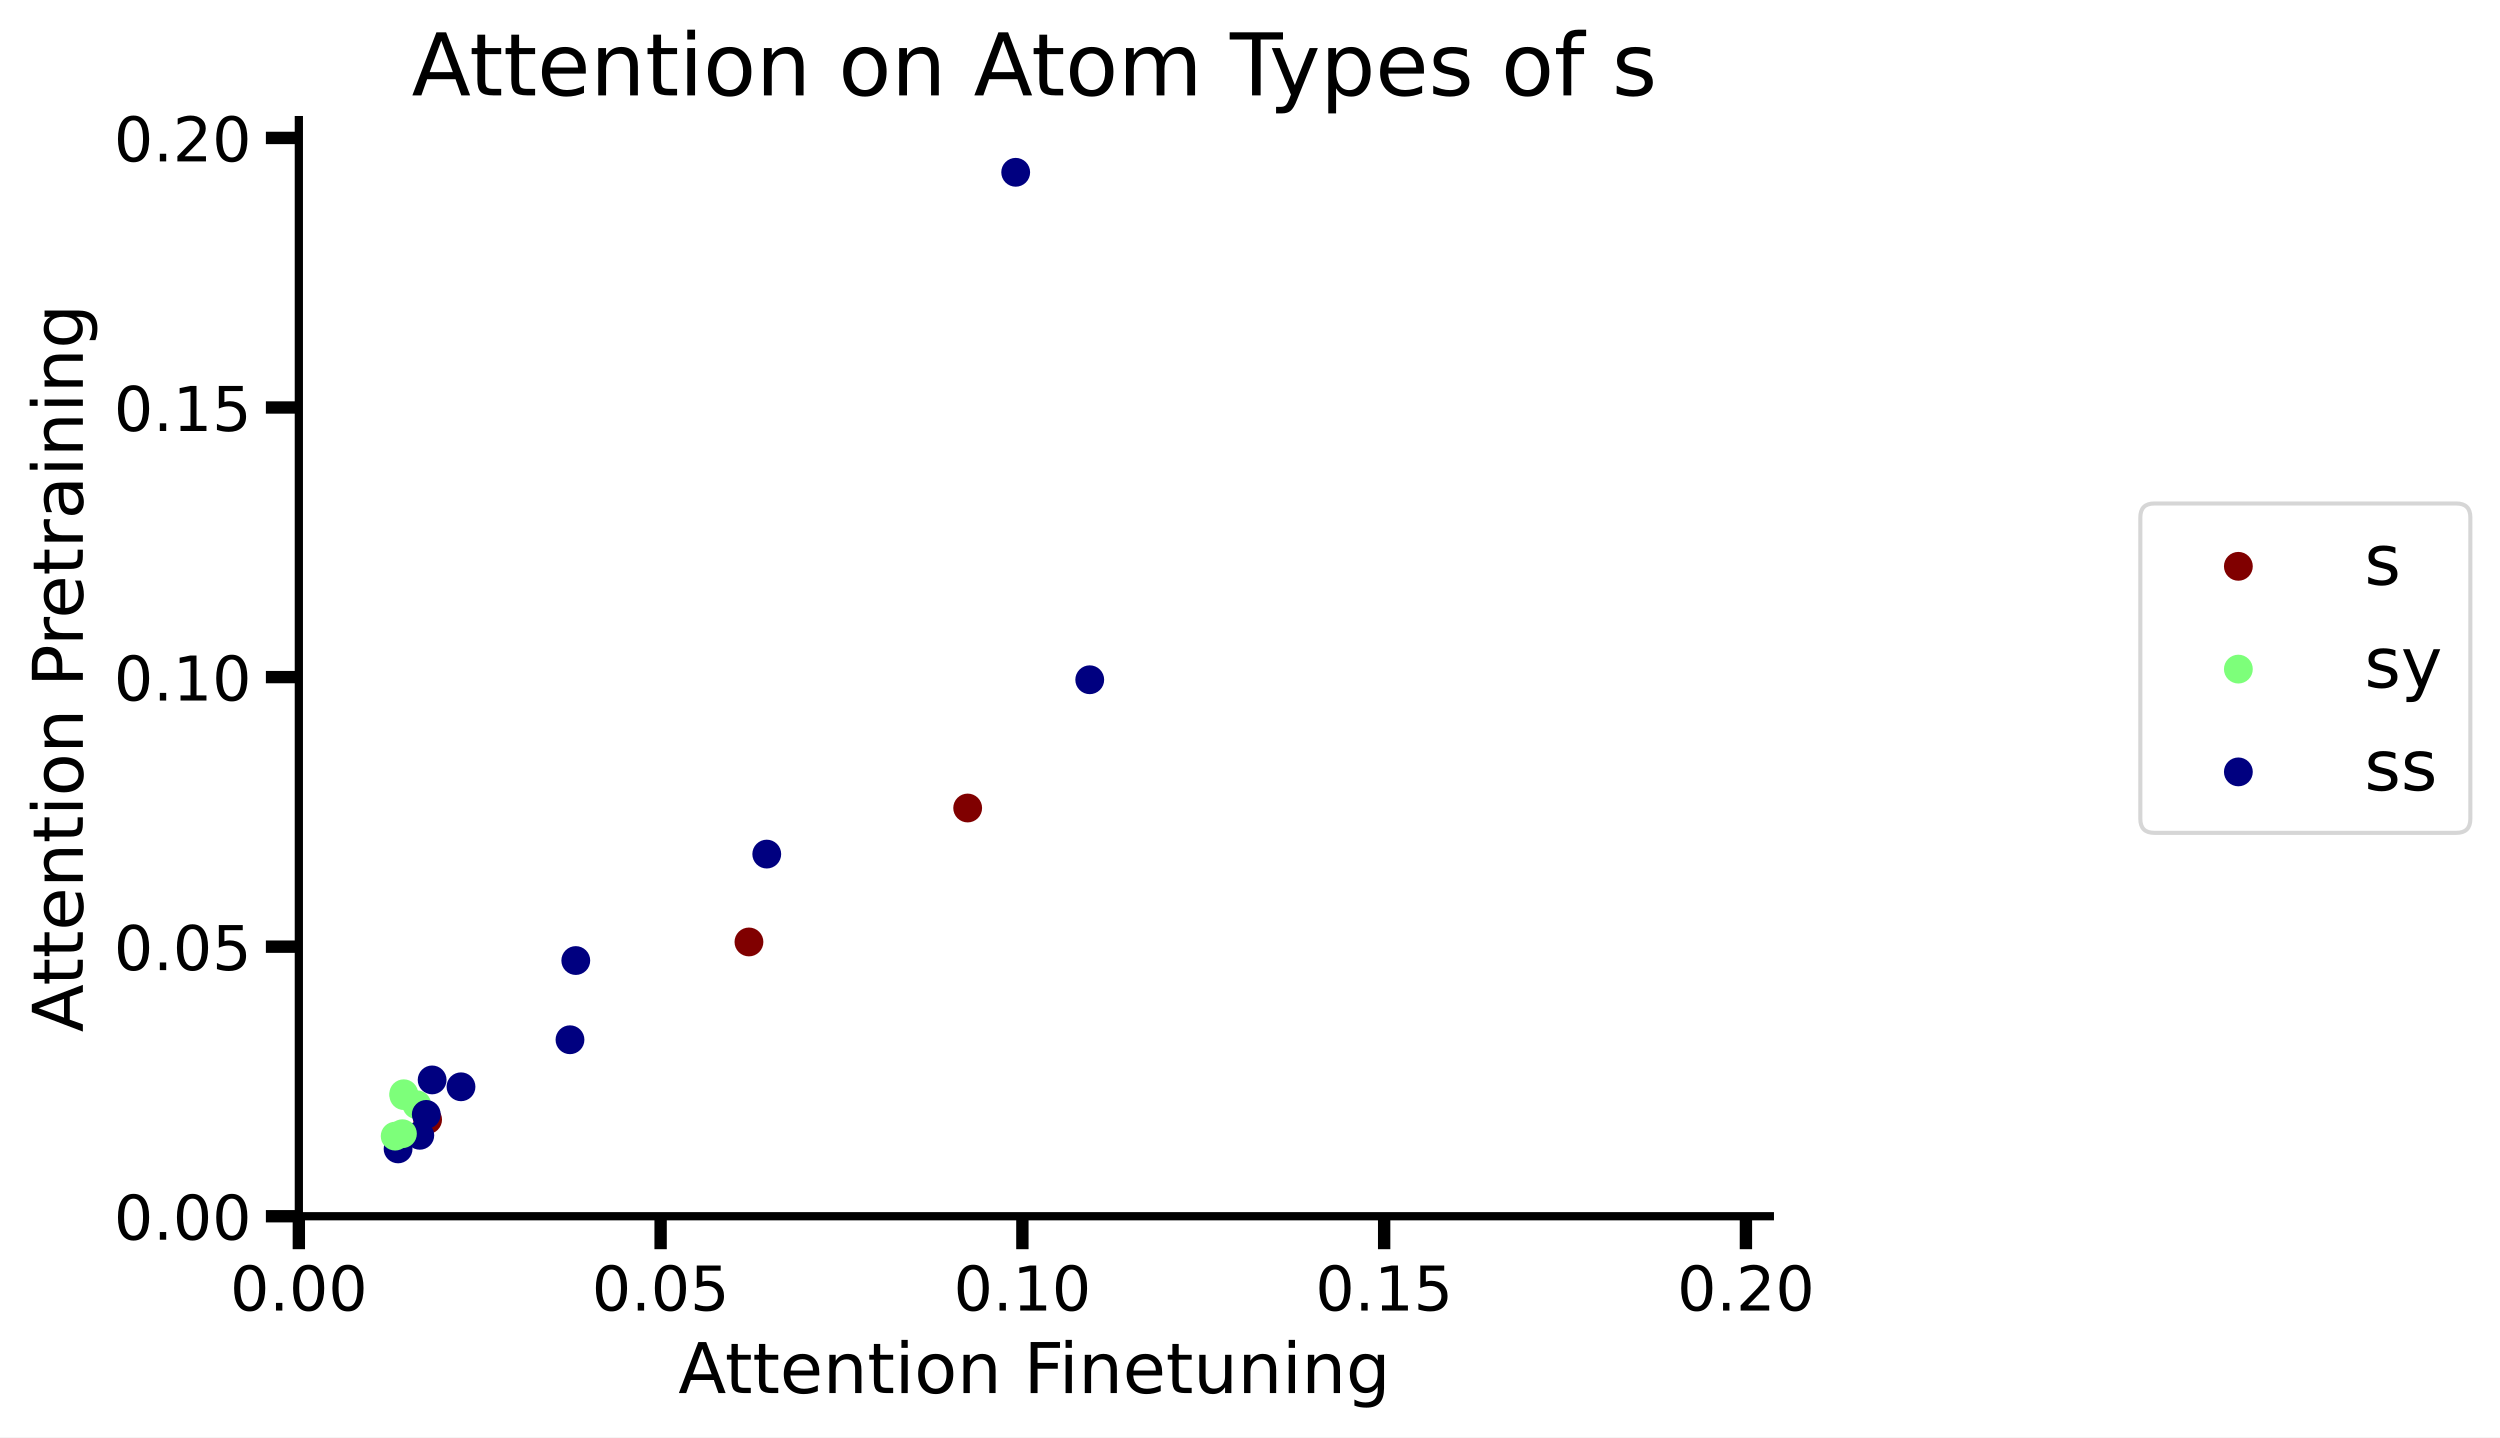
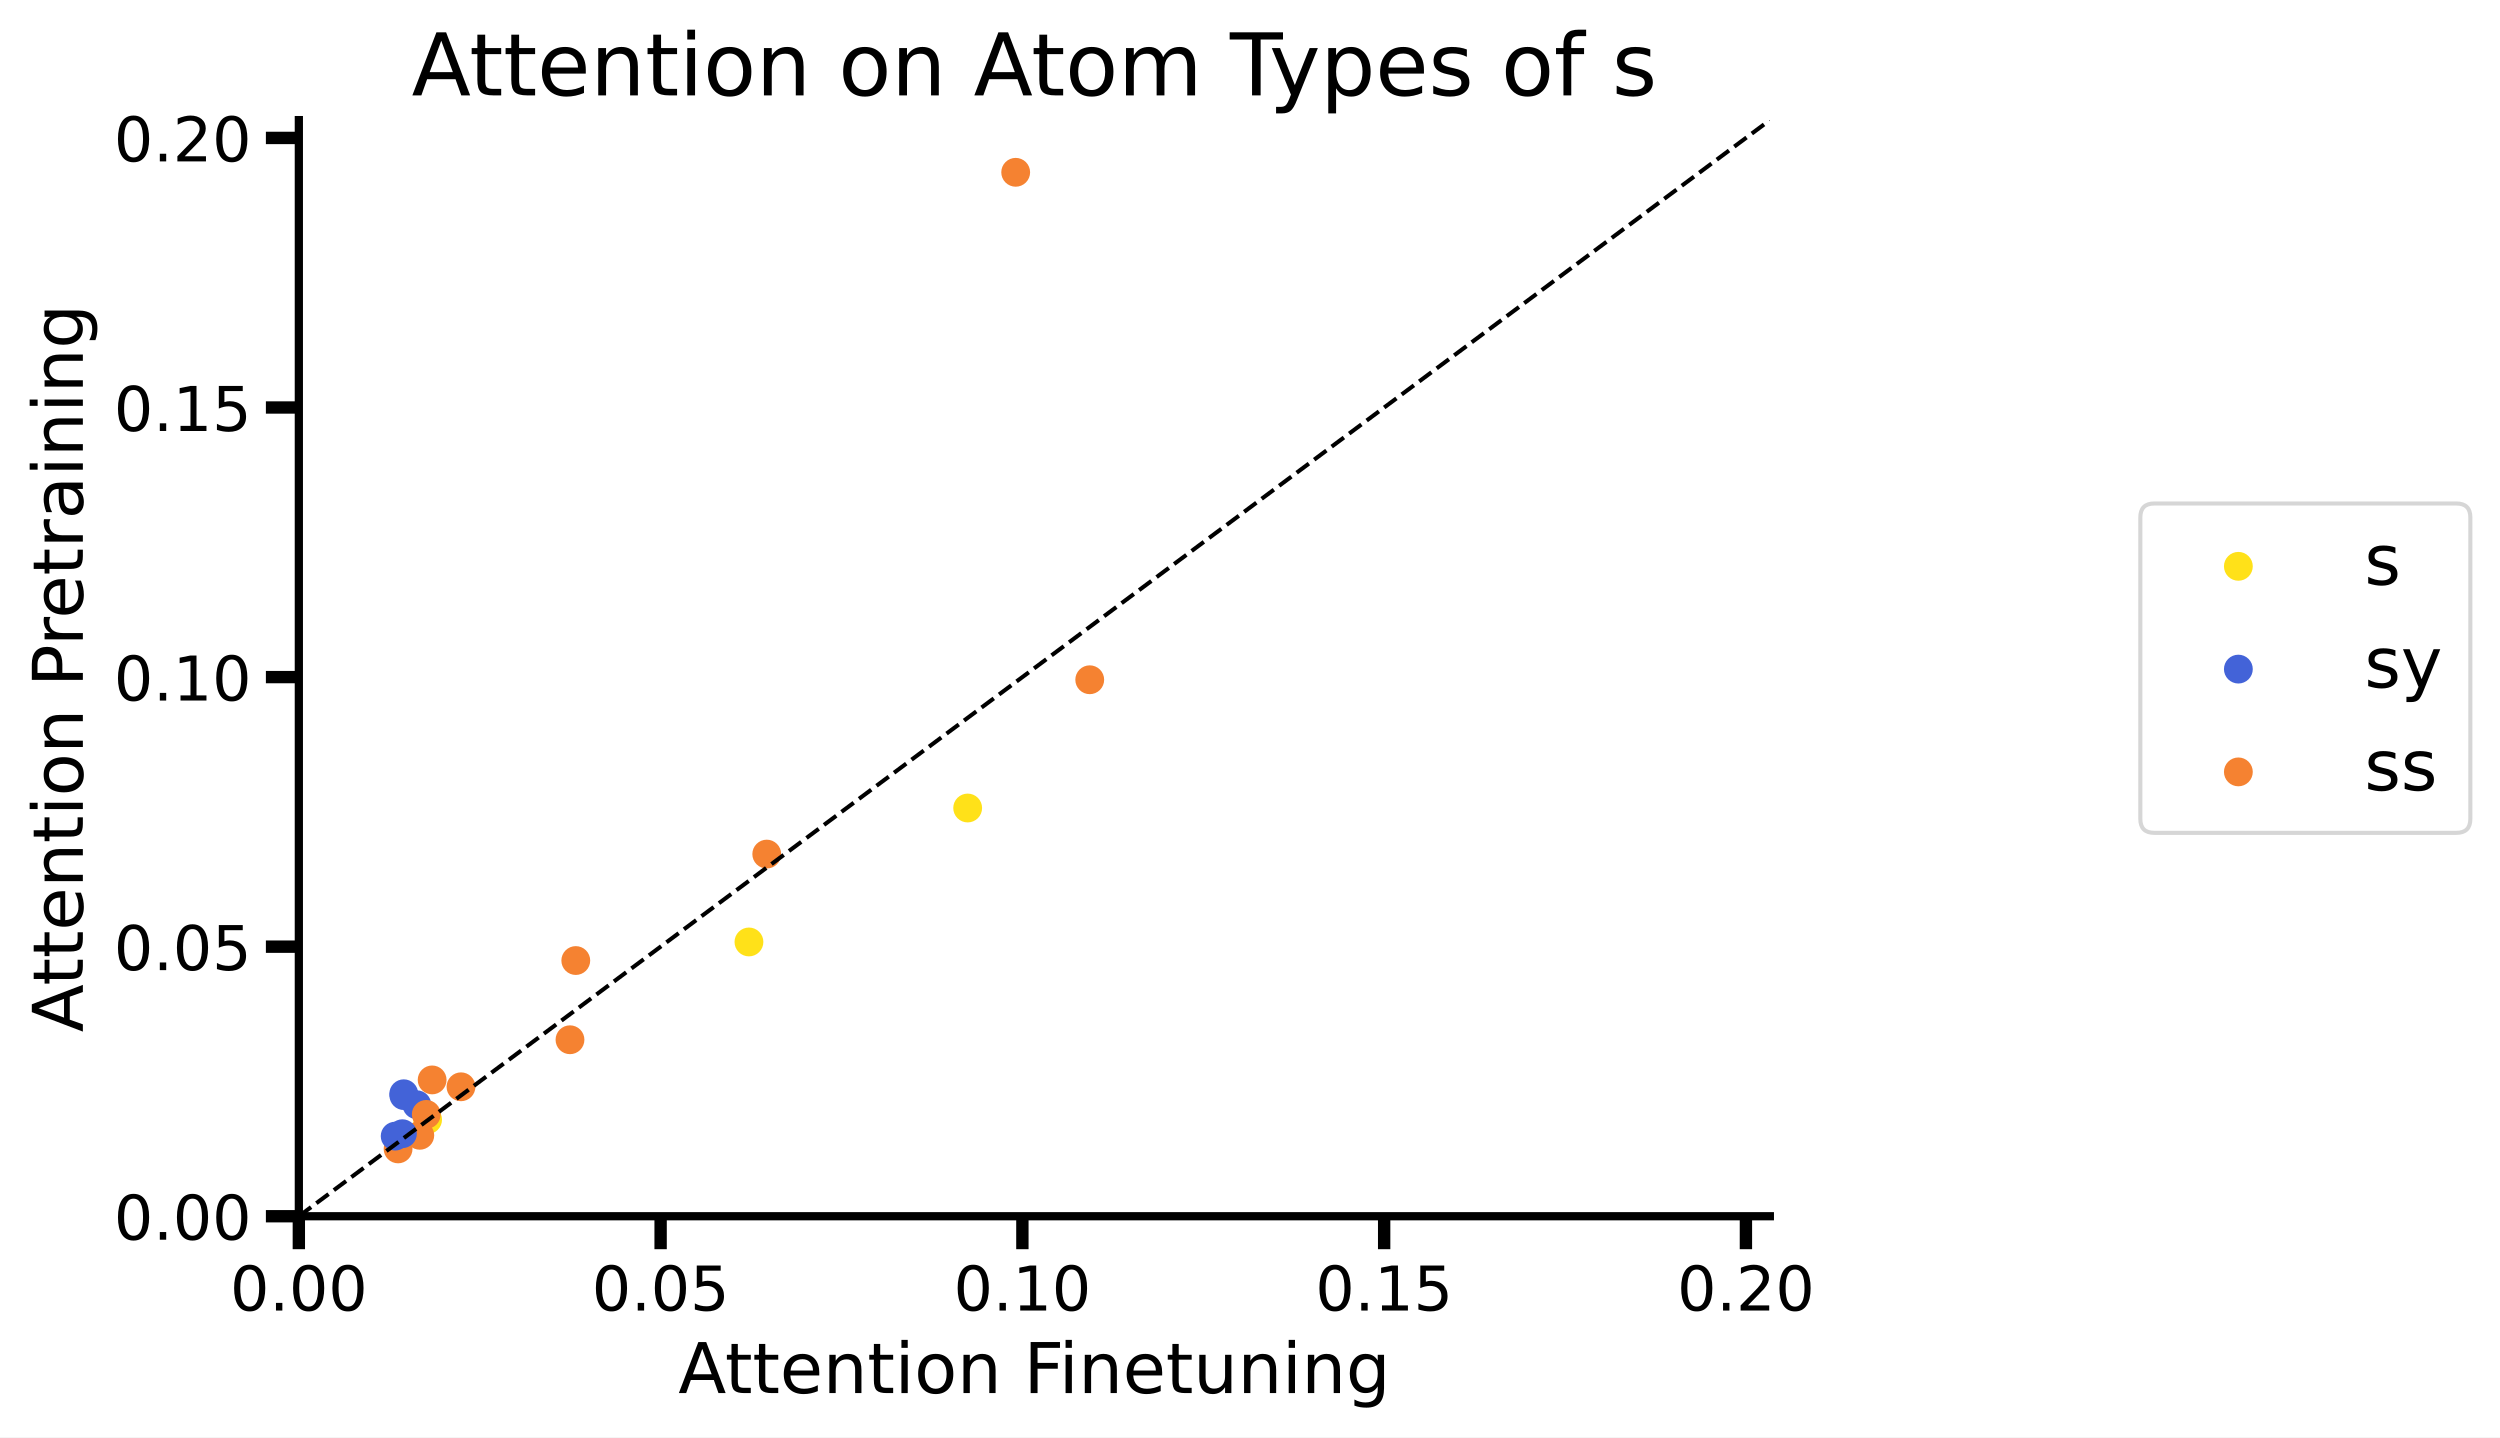
<svg xmlns="http://www.w3.org/2000/svg" xmlns:xlink="http://www.w3.org/1999/xlink" width="606.931pt" height="348.939pt" viewBox="0 0 606.931 348.939" version="1.1">
  <defs>
    <style type="text/css">*{stroke-linejoin: round; stroke-linecap: butt}</style>
  </defs>
  <g id="figure_1">
    <g id="patch_1">
      <path d="M 0 348.939  L 606.931 348.939  L 606.931 -0  L 0 -0  z " style="fill: #ffffff" />
    </g>
    <g id="axes_1">
      <g id="patch_2">
        <path d="M 72.551 295.269  L 429.671 295.269  L 429.671 29.157  L 72.551 29.157  z " style="fill: #ffffff" />
      </g>
      <g id="PathCollection_1">
        <defs>
-           <path id="m68e3859744" d="M 0 3  C 0.796 3 1.559 2.684 2.121 2.121  C 2.684 1.559 3 0.796 3 0  C 3 -0.796 2.684 -1.559 2.121 -2.121  C 1.559 -2.684 0.796 -3 0 -3  C -0.796 -3 -1.559 -2.684 -2.121 -2.121  C -2.684 -1.559 -3 -0.796 -3 0  C -3 0.796 -2.684 1.559 -2.121 2.121  C -1.559 2.684 -0.796 3 0 3  z " style="stroke: #800000" />
+           <path id="m0a7eda6010" d="M 0 3  C 0.796 3 1.559 2.684 2.121 2.121  C 2.684 1.559 3 0.796 3 0  C 3 -0.796 2.684 -1.559 2.121 -2.121  C 1.559 -2.684 0.796 -3 0 -3  C -0.796 -3 -1.559 -2.684 -2.121 -2.121  C -2.684 -1.559 -3 -0.796 -3 0  C -3 0.796 -2.684 1.559 -2.121 2.121  C -1.559 2.684 -0.796 3 0 3  z " style="stroke: #ffe119" />
        </defs>
-         <g clip-path="url(#p942db94fb7)">
-           <use xlink:href="#m68e3859744" x="103.81" y="271.818" style="fill: #800000; stroke: #800000" />
+         <g clip-path="url(#pd5f92fe85e)">
+           <use xlink:href="#m0a7eda6010" x="103.81" y="271.818" style="fill: #ffe119; stroke: #ffe119" />
        </g>
      </g>
      <g id="PathCollection_2">
        <defs>
-           <path id="m616404c758" d="M 0 3  C 0.796 3 1.559 2.684 2.121 2.121  C 2.684 1.559 3 0.796 3 0  C 3 -0.796 2.684 -1.559 2.121 -2.121  C 1.559 -2.684 0.796 -3 0 -3  C -0.796 -3 -1.559 -2.684 -2.121 -2.121  C -2.684 -1.559 -3 -0.796 -3 0  C -3 0.796 -2.684 1.559 -2.121 2.121  C -1.559 2.684 -0.796 3 0 3  z " style="stroke: #7dff7a" />
+           <path id="m424207d9e5" d="M 0 3  C 0.796 3 1.559 2.684 2.121 2.121  C 2.684 1.559 3 0.796 3 0  C 3 -0.796 2.684 -1.559 2.121 -2.121  C 1.559 -2.684 0.796 -3 0 -3  C -0.796 -3 -1.559 -2.684 -2.121 -2.121  C -2.684 -1.559 -3 -0.796 -3 0  C -3 0.796 -2.684 1.559 -2.121 2.121  C -1.559 2.684 -0.796 3 0 3  z " style="stroke: #4363d8" />
        </defs>
-         <g clip-path="url(#p942db94fb7)">
-           <use xlink:href="#m616404c758" x="101.195" y="268.203" style="fill: #7dff7a; stroke: #7dff7a" />
+         <g clip-path="url(#pd5f92fe85e)">
+           <use xlink:href="#m424207d9e5" x="101.195" y="268.203" style="fill: #4363d8; stroke: #4363d8" />
        </g>
      </g>
      <g id="PathCollection_3">
        <defs>
-           <path id="m46679a06f5" d="M 0 3  C 0.796 3 1.559 2.684 2.121 2.121  C 2.684 1.559 3 0.796 3 0  C 3 -0.796 2.684 -1.559 2.121 -2.121  C 1.559 -2.684 0.796 -3 0 -3  C -0.796 -3 -1.559 -2.684 -2.121 -2.121  C -2.684 -1.559 -3 -0.796 -3 0  C -3 0.796 -2.684 1.559 -2.121 2.121  C -1.559 2.684 -0.796 3 0 3  z " style="stroke: #000080" />
+           <path id="mbc89fcfba8" d="M 0 3  C 0.796 3 1.559 2.684 2.121 2.121  C 2.684 1.559 3 0.796 3 0  C 3 -0.796 2.684 -1.559 2.121 -2.121  C 1.559 -2.684 0.796 -3 0 -3  C -0.796 -3 -1.559 -2.684 -2.121 -2.121  C -2.684 -1.559 -3 -0.796 -3 0  C -3 0.796 -2.684 1.559 -2.121 2.121  C -1.559 2.684 -0.796 3 0 3  z " style="stroke: #f58231" />
        </defs>
-         <g clip-path="url(#p942db94fb7)">
-           <use xlink:href="#m46679a06f5" x="139.785" y="233.193" style="fill: #000080; stroke: #000080" />
+         <g clip-path="url(#pd5f92fe85e)">
+           <use xlink:href="#mbc89fcfba8" x="139.785" y="233.193" style="fill: #f58231; stroke: #f58231" />
        </g>
      </g>
      <g id="PathCollection_4">
-         <g clip-path="url(#p942db94fb7)">
-           <use xlink:href="#m46679a06f5" x="186.148" y="207.35" style="fill: #000080; stroke: #000080" />
+         <g clip-path="url(#pd5f92fe85e)">
+           <use xlink:href="#mbc89fcfba8" x="186.148" y="207.35" style="fill: #f58231; stroke: #f58231" />
        </g>
      </g>
      <g id="PathCollection_5">
-         <g clip-path="url(#p942db94fb7)">
-           <use xlink:href="#m68e3859744" x="181.824" y="228.682" style="fill: #800000; stroke: #800000" />
+         <g clip-path="url(#pd5f92fe85e)">
+           <use xlink:href="#m0a7eda6010" x="181.824" y="228.682" style="fill: #ffe119; stroke: #ffe119" />
        </g>
      </g>
      <g id="PathCollection_6">
-         <g clip-path="url(#p942db94fb7)">
-           <use xlink:href="#m46679a06f5" x="138.377" y="252.424" style="fill: #000080; stroke: #000080" />
+         <g clip-path="url(#pd5f92fe85e)">
+           <use xlink:href="#mbc89fcfba8" x="138.377" y="252.424" style="fill: #f58231; stroke: #f58231" />
        </g>
      </g>
      <g id="PathCollection_7">
-         <g clip-path="url(#p942db94fb7)">
-           <use xlink:href="#m616404c758" x="98.024" y="265.533" style="fill: #7dff7a; stroke: #7dff7a" />
+         <g clip-path="url(#pd5f92fe85e)">
+           <use xlink:href="#m424207d9e5" x="98.024" y="265.533" style="fill: #4363d8; stroke: #4363d8" />
        </g>
      </g>
      <g id="PathCollection_8">
-         <g clip-path="url(#p942db94fb7)">
-           <use xlink:href="#m46679a06f5" x="96.645" y="278.921" style="fill: #000080; stroke: #000080" />
+         <g clip-path="url(#pd5f92fe85e)">
+           <use xlink:href="#mbc89fcfba8" x="96.645" y="278.921" style="fill: #f58231; stroke: #f58231" />
        </g>
      </g>
      <g id="PathCollection_9">
-         <g clip-path="url(#p942db94fb7)">
-           <use xlink:href="#m46679a06f5" x="111.916" y="263.843" style="fill: #000080; stroke: #000080" />
+         <g clip-path="url(#pd5f92fe85e)">
+           <use xlink:href="#mbc89fcfba8" x="111.916" y="263.843" style="fill: #f58231; stroke: #f58231" />
        </g>
      </g>
      <g id="PathCollection_10">
-         <g clip-path="url(#p942db94fb7)">
-           <use xlink:href="#m46679a06f5" x="101.916" y="275.62" style="fill: #000080; stroke: #000080" />
+         <g clip-path="url(#pd5f92fe85e)">
+           <use xlink:href="#mbc89fcfba8" x="101.916" y="275.62" style="fill: #f58231; stroke: #f58231" />
        </g>
      </g>
      <g id="PathCollection_11">
-         <g clip-path="url(#p942db94fb7)">
-           <use xlink:href="#m46679a06f5" x="246.582" y="41.829" style="fill: #000080; stroke: #000080" />
+         <g clip-path="url(#pd5f92fe85e)">
+           <use xlink:href="#mbc89fcfba8" x="246.582" y="41.829" style="fill: #f58231; stroke: #f58231" />
        </g>
      </g>
      <g id="PathCollection_12">
-         <g clip-path="url(#p942db94fb7)">
-           <use xlink:href="#m616404c758" x="97.697" y="275.234" style="fill: #7dff7a; stroke: #7dff7a" />
+         <g clip-path="url(#pd5f92fe85e)">
+           <use xlink:href="#m424207d9e5" x="97.697" y="275.234" style="fill: #4363d8; stroke: #4363d8" />
        </g>
      </g>
      <g id="PathCollection_13">
-         <g clip-path="url(#p942db94fb7)">
-           <use xlink:href="#m46679a06f5" x="103.489" y="270.543" style="fill: #000080; stroke: #000080" />
+         <g clip-path="url(#pd5f92fe85e)">
+           <use xlink:href="#mbc89fcfba8" x="103.489" y="270.543" style="fill: #f58231; stroke: #f58231" />
        </g>
      </g>
      <g id="PathCollection_14">
-         <g clip-path="url(#p942db94fb7)">
-           <use xlink:href="#m616404c758" x="95.935" y="275.82" style="fill: #7dff7a; stroke: #7dff7a" />
+         <g clip-path="url(#pd5f92fe85e)">
+           <use xlink:href="#m424207d9e5" x="95.935" y="275.82" style="fill: #4363d8; stroke: #4363d8" />
        </g>
      </g>
      <g id="PathCollection_15">
-         <g clip-path="url(#p942db94fb7)">
-           <use xlink:href="#m616404c758" x="98.052" y="265.988" style="fill: #7dff7a; stroke: #7dff7a" />
+         <g clip-path="url(#pd5f92fe85e)">
+           <use xlink:href="#m424207d9e5" x="98.052" y="265.988" style="fill: #4363d8; stroke: #4363d8" />
        </g>
      </g>
      <g id="PathCollection_16">
-         <g clip-path="url(#p942db94fb7)">
-           <use xlink:href="#m68e3859744" x="234.925" y="196.163" style="fill: #800000; stroke: #800000" />
+         <g clip-path="url(#pd5f92fe85e)">
+           <use xlink:href="#m0a7eda6010" x="234.925" y="196.163" style="fill: #ffe119; stroke: #ffe119" />
        </g>
      </g>
      <g id="PathCollection_17">
-         <g clip-path="url(#p942db94fb7)">
-           <use xlink:href="#m46679a06f5" x="104.911" y="262.175" style="fill: #000080; stroke: #000080" />
+         <g clip-path="url(#pd5f92fe85e)">
+           <use xlink:href="#mbc89fcfba8" x="104.911" y="262.175" style="fill: #f58231; stroke: #f58231" />
        </g>
      </g>
      <g id="PathCollection_18">
-         <g clip-path="url(#p942db94fb7)">
-           <use xlink:href="#m46679a06f5" x="264.559" y="165.026" style="fill: #000080; stroke: #000080" />
+         <g clip-path="url(#pd5f92fe85e)">
+           <use xlink:href="#mbc89fcfba8" x="264.559" y="165.026" style="fill: #f58231; stroke: #f58231" />
        </g>
      </g>
      <g id="matplotlib.axis_1">
        <g id="xtick_1">
          <g id="line2d_1">
            <defs>
-               <path id="mbe66b7d05c" d="M 0 0  L 0 8  " style="stroke: #000000; stroke-width: 3" />
+               <path id="m8ef102ead2" d="M 0 0  L 0 8  " style="stroke: #000000; stroke-width: 3" />
            </defs>
            <g>
-               <use xlink:href="#mbe66b7d05c" x="72.551" y="295.269" style="stroke: #000000; stroke-width: 3" />
+               <use xlink:href="#m8ef102ead2" x="72.551" y="295.269" style="stroke: #000000; stroke-width: 3" />
            </g>
          </g>
          <g id="text_1">
            <g transform="translate(55.85203 318.1664) scale(0.15 -0.15)">
              <defs>
                <path id="DejaVuSans-30" d="M 2034 4250  Q 1547 4250 1301 3770  Q 1056 3291 1056 2328  Q 1056 1369 1301 889  Q 1547 409 2034 409  Q 2525 409 2770 889  Q 3016 1369 3016 2328  Q 3016 3291 2770 3770  Q 2525 4250 2034 4250  z M 2034 4750  Q 2819 4750 3233 4129  Q 3647 3509 3647 2328  Q 3647 1150 3233 529  Q 2819 -91 2034 -91  Q 1250 -91 836 529  Q 422 1150 422 2328  Q 422 3509 836 4129  Q 1250 4750 2034 4750  z " transform="scale(0.015625)" />
                <path id="DejaVuSans-2e" d="M 684 794  L 1344 794  L 1344 0  L 684 0  L 684 794  z " transform="scale(0.015625)" />
              </defs>
              <use xlink:href="#DejaVuSans-30" />
              <use xlink:href="#DejaVuSans-2e" x="63.623" />
              <use xlink:href="#DejaVuSans-30" x="95.41" />
              <use xlink:href="#DejaVuSans-30" x="159.033" />
            </g>
          </g>
        </g>
        <g id="xtick_2">
          <g id="line2d_2">
            <g>
-               <use xlink:href="#mbe66b7d05c" x="160.379" y="295.269" style="stroke: #000000; stroke-width: 3" />
+               <use xlink:href="#m8ef102ead2" x="160.379" y="295.269" style="stroke: #000000; stroke-width: 3" />
            </g>
          </g>
          <g id="text_2">
            <g transform="translate(143.6797 318.1664) scale(0.15 -0.15)">
              <defs>
                <path id="DejaVuSans-35" d="M 691 4666  L 3169 4666  L 3169 4134  L 1269 4134  L 1269 2991  Q 1406 3038 1543 3061  Q 1681 3084 1819 3084  Q 2600 3084 3056 2656  Q 3513 2228 3513 1497  Q 3513 744 3044 326  Q 2575 -91 1722 -91  Q 1428 -91 1123 -41  Q 819 9 494 109  L 494 744  Q 775 591 1075 516  Q 1375 441 1709 441  Q 2250 441 2565 725  Q 2881 1009 2881 1497  Q 2881 1984 2565 2268  Q 2250 2553 1709 2553  Q 1456 2553 1204 2497  Q 953 2441 691 2322  L 691 4666  z " transform="scale(0.015625)" />
              </defs>
              <use xlink:href="#DejaVuSans-30" />
              <use xlink:href="#DejaVuSans-2e" x="63.623" />
              <use xlink:href="#DejaVuSans-30" x="95.41" />
              <use xlink:href="#DejaVuSans-35" x="159.033" />
            </g>
          </g>
        </g>
        <g id="xtick_3">
          <g id="line2d_3">
            <g>
-               <use xlink:href="#mbe66b7d05c" x="248.207" y="295.269" style="stroke: #000000; stroke-width: 3" />
+               <use xlink:href="#m8ef102ead2" x="248.207" y="295.269" style="stroke: #000000; stroke-width: 3" />
            </g>
          </g>
          <g id="text_3">
            <g transform="translate(231.5073 318.1664) scale(0.15 -0.15)">
              <defs>
                <path id="DejaVuSans-31" d="M 794 531  L 1825 531  L 1825 4091  L 703 3866  L 703 4441  L 1819 4666  L 2450 4666  L 2450 531  L 3481 531  L 3481 0  L 794 0  L 794 531  z " transform="scale(0.015625)" />
              </defs>
              <use xlink:href="#DejaVuSans-30" />
              <use xlink:href="#DejaVuSans-2e" x="63.623" />
              <use xlink:href="#DejaVuSans-31" x="95.41" />
              <use xlink:href="#DejaVuSans-30" x="159.033" />
            </g>
          </g>
        </g>
        <g id="xtick_4">
          <g id="line2d_4">
            <g>
-               <use xlink:href="#mbe66b7d05c" x="336.034" y="295.269" style="stroke: #000000; stroke-width: 3" />
+               <use xlink:href="#m8ef102ead2" x="336.034" y="295.269" style="stroke: #000000; stroke-width: 3" />
            </g>
          </g>
          <g id="text_4">
            <g transform="translate(319.335 318.1664) scale(0.15 -0.15)">
              <use xlink:href="#DejaVuSans-30" />
              <use xlink:href="#DejaVuSans-2e" x="63.623" />
              <use xlink:href="#DejaVuSans-31" x="95.41" />
              <use xlink:href="#DejaVuSans-35" x="159.033" />
            </g>
          </g>
        </g>
        <g id="xtick_5">
          <g id="line2d_5">
            <g>
-               <use xlink:href="#mbe66b7d05c" x="423.862" y="295.269" style="stroke: #000000; stroke-width: 3" />
+               <use xlink:href="#m8ef102ead2" x="423.862" y="295.269" style="stroke: #000000; stroke-width: 3" />
            </g>
          </g>
          <g id="text_5">
            <g transform="translate(407.1626 318.1664) scale(0.15 -0.15)">
              <defs>
                <path id="DejaVuSans-32" d="M 1228 531  L 3431 531  L 3431 0  L 469 0  L 469 531  Q 828 903 1448 1529  Q 2069 2156 2228 2338  Q 2531 2678 2651 2914  Q 2772 3150 2772 3378  Q 2772 3750 2511 3984  Q 2250 4219 1831 4219  Q 1534 4219 1204 4116  Q 875 4013 500 3803  L 500 4441  Q 881 4594 1212 4672  Q 1544 4750 1819 4750  Q 2544 4750 2975 4387  Q 3406 4025 3406 3419  Q 3406 3131 3298 2873  Q 3191 2616 2906 2266  Q 2828 2175 2409 1742  Q 1991 1309 1228 531  z " transform="scale(0.015625)" />
              </defs>
              <use xlink:href="#DejaVuSans-30" />
              <use xlink:href="#DejaVuSans-2e" x="63.623" />
              <use xlink:href="#DejaVuSans-32" x="95.41" />
              <use xlink:href="#DejaVuSans-30" x="159.033" />
            </g>
          </g>
        </g>
        <g id="text_6">
          <g transform="translate(164.6795 338.2033) scale(0.17 -0.17)">
            <defs>
              <path id="DejaVuSans-41" d="M 2188 4044  L 1331 1722  L 3047 1722  L 2188 4044  z M 1831 4666  L 2547 4666  L 4325 0  L 3669 0  L 3244 1197  L 1141 1197  L 716 0  L 50 0  L 1831 4666  z " transform="scale(0.015625)" />
              <path id="DejaVuSans-74" d="M 1172 4494  L 1172 3500  L 2356 3500  L 2356 3053  L 1172 3053  L 1172 1153  Q 1172 725 1289 603  Q 1406 481 1766 481  L 2356 481  L 2356 0  L 1766 0  Q 1100 0 847 248  Q 594 497 594 1153  L 594 3053  L 172 3053  L 172 3500  L 594 3500  L 594 4494  L 1172 4494  z " transform="scale(0.015625)" />
              <path id="DejaVuSans-65" d="M 3597 1894  L 3597 1613  L 953 1613  Q 991 1019 1311 708  Q 1631 397 2203 397  Q 2534 397 2845 478  Q 3156 559 3463 722  L 3463 178  Q 3153 47 2828 -22  Q 2503 -91 2169 -91  Q 1331 -91 842 396  Q 353 884 353 1716  Q 353 2575 817 3079  Q 1281 3584 2069 3584  Q 2775 3584 3186 3129  Q 3597 2675 3597 1894  z M 3022 2063  Q 3016 2534 2758 2815  Q 2500 3097 2075 3097  Q 1594 3097 1305 2825  Q 1016 2553 972 2059  L 3022 2063  z " transform="scale(0.015625)" />
              <path id="DejaVuSans-6e" d="M 3513 2113  L 3513 0  L 2938 0  L 2938 2094  Q 2938 2591 2744 2837  Q 2550 3084 2163 3084  Q 1697 3084 1428 2787  Q 1159 2491 1159 1978  L 1159 0  L 581 0  L 581 3500  L 1159 3500  L 1159 2956  Q 1366 3272 1645 3428  Q 1925 3584 2291 3584  Q 2894 3584 3203 3211  Q 3513 2838 3513 2113  z " transform="scale(0.015625)" />
              <path id="DejaVuSans-69" d="M 603 3500  L 1178 3500  L 1178 0  L 603 0  L 603 3500  z M 603 4863  L 1178 4863  L 1178 4134  L 603 4134  L 603 4863  z " transform="scale(0.015625)" />
              <path id="DejaVuSans-6f" d="M 1959 3097  Q 1497 3097 1228 2736  Q 959 2375 959 1747  Q 959 1119 1226 758  Q 1494 397 1959 397  Q 2419 397 2687 759  Q 2956 1122 2956 1747  Q 2956 2369 2687 2733  Q 2419 3097 1959 3097  z M 1959 3584  Q 2709 3584 3137 3096  Q 3566 2609 3566 1747  Q 3566 888 3137 398  Q 2709 -91 1959 -91  Q 1206 -91 779 398  Q 353 888 353 1747  Q 353 2609 779 3096  Q 1206 3584 1959 3584  z " transform="scale(0.015625)" />
              <path id="DejaVuSans-20" transform="scale(0.015625)" />
              <path id="DejaVuSans-46" d="M 628 4666  L 3309 4666  L 3309 4134  L 1259 4134  L 1259 2759  L 3109 2759  L 3109 2228  L 1259 2228  L 1259 0  L 628 0  L 628 4666  z " transform="scale(0.015625)" />
              <path id="DejaVuSans-75" d="M 544 1381  L 544 3500  L 1119 3500  L 1119 1403  Q 1119 906 1312 657  Q 1506 409 1894 409  Q 2359 409 2629 706  Q 2900 1003 2900 1516  L 2900 3500  L 3475 3500  L 3475 0  L 2900 0  L 2900 538  Q 2691 219 2414 64  Q 2138 -91 1772 -91  Q 1169 -91 856 284  Q 544 659 544 1381  z M 1991 3584  L 1991 3584  z " transform="scale(0.015625)" />
              <path id="DejaVuSans-67" d="M 2906 1791  Q 2906 2416 2648 2759  Q 2391 3103 1925 3103  Q 1463 3103 1205 2759  Q 947 2416 947 1791  Q 947 1169 1205 825  Q 1463 481 1925 481  Q 2391 481 2648 825  Q 2906 1169 2906 1791  z M 3481 434  Q 3481 -459 3084 -895  Q 2688 -1331 1869 -1331  Q 1566 -1331 1297 -1286  Q 1028 -1241 775 -1147  L 775 -588  Q 1028 -725 1275 -790  Q 1522 -856 1778 -856  Q 2344 -856 2625 -561  Q 2906 -266 2906 331  L 2906 616  Q 2728 306 2450 153  Q 2172 0 1784 0  Q 1141 0 747 490  Q 353 981 353 1791  Q 353 2603 747 3093  Q 1141 3584 1784 3584  Q 2172 3584 2450 3431  Q 2728 3278 2906 2969  L 2906 3500  L 3481 3500  L 3481 434  z " transform="scale(0.015625)" />
            </defs>
            <use xlink:href="#DejaVuSans-41" />
            <use xlink:href="#DejaVuSans-74" x="66.658" />
            <use xlink:href="#DejaVuSans-74" x="105.867" />
            <use xlink:href="#DejaVuSans-65" x="145.076" />
            <use xlink:href="#DejaVuSans-6e" x="206.6" />
            <use xlink:href="#DejaVuSans-74" x="269.979" />
            <use xlink:href="#DejaVuSans-69" x="309.188" />
            <use xlink:href="#DejaVuSans-6f" x="336.971" />
            <use xlink:href="#DejaVuSans-6e" x="398.152" />
            <use xlink:href="#DejaVuSans-20" x="461.531" />
            <use xlink:href="#DejaVuSans-46" x="493.318" />
            <use xlink:href="#DejaVuSans-69" x="543.588" />
            <use xlink:href="#DejaVuSans-6e" x="571.371" />
            <use xlink:href="#DejaVuSans-65" x="634.75" />
            <use xlink:href="#DejaVuSans-74" x="696.273" />
            <use xlink:href="#DejaVuSans-75" x="735.482" />
            <use xlink:href="#DejaVuSans-6e" x="798.861" />
            <use xlink:href="#DejaVuSans-69" x="862.24" />
            <use xlink:href="#DejaVuSans-6e" x="890.023" />
            <use xlink:href="#DejaVuSans-67" x="953.402" />
          </g>
        </g>
      </g>
      <g id="matplotlib.axis_2">
        <g id="ytick_1">
          <g id="line2d_6">
            <defs>
-               <path id="mca00917a49" d="M 0 0  L -8 0  " style="stroke: #000000; stroke-width: 3" />
+               <path id="m44a67734be" d="M 0 0  L -8 0  " style="stroke: #000000; stroke-width: 3" />
            </defs>
            <g>
-               <use xlink:href="#mca00917a49" x="72.551" y="295.269" style="stroke: #000000; stroke-width: 3" />
+               <use xlink:href="#m44a67734be" x="72.551" y="295.269" style="stroke: #000000; stroke-width: 3" />
            </g>
          </g>
          <g id="text_7">
            <g transform="translate(27.65281 300.9675) scale(0.15 -0.15)">
              <use xlink:href="#DejaVuSans-30" />
              <use xlink:href="#DejaVuSans-2e" x="63.623" />
              <use xlink:href="#DejaVuSans-30" x="95.41" />
              <use xlink:href="#DejaVuSans-30" x="159.033" />
            </g>
          </g>
        </g>
        <g id="ytick_2">
          <g id="line2d_7">
            <g>
-               <use xlink:href="#mca00917a49" x="72.551" y="229.823" style="stroke: #000000; stroke-width: 3" />
+               <use xlink:href="#m44a67734be" x="72.551" y="229.823" style="stroke: #000000; stroke-width: 3" />
            </g>
          </g>
          <g id="text_8">
            <g transform="translate(27.65281 235.5218) scale(0.15 -0.15)">
              <use xlink:href="#DejaVuSans-30" />
              <use xlink:href="#DejaVuSans-2e" x="63.623" />
              <use xlink:href="#DejaVuSans-30" x="95.41" />
              <use xlink:href="#DejaVuSans-35" x="159.033" />
            </g>
          </g>
        </g>
        <g id="ytick_3">
          <g id="line2d_8">
            <g>
-               <use xlink:href="#mca00917a49" x="72.551" y="164.377" style="stroke: #000000; stroke-width: 3" />
+               <use xlink:href="#m44a67734be" x="72.551" y="164.377" style="stroke: #000000; stroke-width: 3" />
            </g>
          </g>
          <g id="text_9">
            <g transform="translate(27.65281 170.076) scale(0.15 -0.15)">
              <use xlink:href="#DejaVuSans-30" />
              <use xlink:href="#DejaVuSans-2e" x="63.623" />
              <use xlink:href="#DejaVuSans-31" x="95.41" />
              <use xlink:href="#DejaVuSans-30" x="159.033" />
            </g>
          </g>
        </g>
        <g id="ytick_4">
          <g id="line2d_9">
            <g>
-               <use xlink:href="#mca00917a49" x="72.551" y="98.931" style="stroke: #000000; stroke-width: 3" />
+               <use xlink:href="#m44a67734be" x="72.551" y="98.931" style="stroke: #000000; stroke-width: 3" />
            </g>
          </g>
          <g id="text_10">
            <g transform="translate(27.65281 104.6302) scale(0.15 -0.15)">
              <use xlink:href="#DejaVuSans-30" />
              <use xlink:href="#DejaVuSans-2e" x="63.623" />
              <use xlink:href="#DejaVuSans-31" x="95.41" />
              <use xlink:href="#DejaVuSans-35" x="159.033" />
            </g>
          </g>
        </g>
        <g id="ytick_5">
          <g id="line2d_10">
            <g>
-               <use xlink:href="#mca00917a49" x="72.551" y="33.486" style="stroke: #000000; stroke-width: 3" />
+               <use xlink:href="#m44a67734be" x="72.551" y="33.486" style="stroke: #000000; stroke-width: 3" />
            </g>
          </g>
          <g id="text_11">
            <g transform="translate(27.65281 39.18448) scale(0.15 -0.15)">
              <use xlink:href="#DejaVuSans-30" />
              <use xlink:href="#DejaVuSans-2e" x="63.623" />
              <use xlink:href="#DejaVuSans-32" x="95.41" />
              <use xlink:href="#DejaVuSans-30" x="159.033" />
            </g>
          </g>
        </g>
        <g id="text_12">
          <g transform="translate(20.11734 250.5808) rotate(-90) scale(0.17 -0.17)">
            <defs>
              <path id="DejaVuSans-50" d="M 1259 4147  L 1259 2394  L 2053 2394  Q 2494 2394 2734 2622  Q 2975 2850 2975 3272  Q 2975 3691 2734 3919  Q 2494 4147 2053 4147  L 1259 4147  z M 628 4666  L 2053 4666  Q 2838 4666 3239 4311  Q 3641 3956 3641 3272  Q 3641 2581 3239 2228  Q 2838 1875 2053 1875  L 1259 1875  L 1259 0  L 628 0  L 628 4666  z " transform="scale(0.015625)" />
              <path id="DejaVuSans-72" d="M 2631 2963  Q 2534 3019 2420 3045  Q 2306 3072 2169 3072  Q 1681 3072 1420 2755  Q 1159 2438 1159 1844  L 1159 0  L 581 0  L 581 3500  L 1159 3500  L 1159 2956  Q 1341 3275 1631 3429  Q 1922 3584 2338 3584  Q 2397 3584 2469 3576  Q 2541 3569 2628 3553  L 2631 2963  z " transform="scale(0.015625)" />
              <path id="DejaVuSans-61" d="M 2194 1759  Q 1497 1759 1228 1600  Q 959 1441 959 1056  Q 959 750 1161 570  Q 1363 391 1709 391  Q 2188 391 2477 730  Q 2766 1069 2766 1631  L 2766 1759  L 2194 1759  z M 3341 1997  L 3341 0  L 2766 0  L 2766 531  Q 2569 213 2275 61  Q 1981 -91 1556 -91  Q 1019 -91 701 211  Q 384 513 384 1019  Q 384 1609 779 1909  Q 1175 2209 1959 2209  L 2766 2209  L 2766 2266  Q 2766 2663 2505 2880  Q 2244 3097 1772 3097  Q 1472 3097 1187 3025  Q 903 2953 641 2809  L 641 3341  Q 956 3463 1253 3523  Q 1550 3584 1831 3584  Q 2591 3584 2966 3190  Q 3341 2797 3341 1997  z " transform="scale(0.015625)" />
            </defs>
            <use xlink:href="#DejaVuSans-41" />
            <use xlink:href="#DejaVuSans-74" x="66.658" />
            <use xlink:href="#DejaVuSans-74" x="105.867" />
            <use xlink:href="#DejaVuSans-65" x="145.076" />
            <use xlink:href="#DejaVuSans-6e" x="206.6" />
            <use xlink:href="#DejaVuSans-74" x="269.979" />
            <use xlink:href="#DejaVuSans-69" x="309.188" />
            <use xlink:href="#DejaVuSans-6f" x="336.971" />
            <use xlink:href="#DejaVuSans-6e" x="398.152" />
            <use xlink:href="#DejaVuSans-20" x="461.531" />
            <use xlink:href="#DejaVuSans-50" x="493.318" />
            <use xlink:href="#DejaVuSans-72" x="551.871" />
            <use xlink:href="#DejaVuSans-65" x="590.734" />
            <use xlink:href="#DejaVuSans-74" x="652.258" />
            <use xlink:href="#DejaVuSans-72" x="691.467" />
            <use xlink:href="#DejaVuSans-61" x="732.58" />
            <use xlink:href="#DejaVuSans-69" x="793.859" />
            <use xlink:href="#DejaVuSans-6e" x="821.643" />
            <use xlink:href="#DejaVuSans-69" x="885.021" />
            <use xlink:href="#DejaVuSans-6e" x="912.805" />
            <use xlink:href="#DejaVuSans-67" x="976.184" />
          </g>
        </g>
+       </g>
+       <g id="line2d_11">
+         <path d="M 72.551 295.269  L 429.671 29.157  " clip-path="url(#pd5f92fe85e)" style="fill: none; stroke-dasharray: 3.7,1.6; stroke-dashoffset: 0; stroke: #000000" />
      </g>
      <g id="patch_3">
        <path d="M 72.551 295.269  L 72.551 29.157  " style="fill: none; stroke: #000000; stroke-width: 2; stroke-linejoin: miter; stroke-linecap: square" />
      </g>
      <g id="patch_4">
        <path d="M 72.551 295.269  L 429.671 295.269  " style="fill: none; stroke: #000000; stroke-width: 2; stroke-linejoin: miter; stroke-linecap: square" />
      </g>
      <g id="text_13">
        <g transform="translate(99.9457 23.15672) scale(0.21 -0.21)">
          <defs>
            <path id="DejaVuSans-6d" d="M 3328 2828  Q 3544 3216 3844 3400  Q 4144 3584 4550 3584  Q 5097 3584 5394 3201  Q 5691 2819 5691 2113  L 5691 0  L 5113 0  L 5113 2094  Q 5113 2597 4934 2840  Q 4756 3084 4391 3084  Q 3944 3084 3684 2787  Q 3425 2491 3425 1978  L 3425 0  L 2847 0  L 2847 2094  Q 2847 2600 2669 2842  Q 2491 3084 2119 3084  Q 1678 3084 1418 2786  Q 1159 2488 1159 1978  L 1159 0  L 581 0  L 581 3500  L 1159 3500  L 1159 2956  Q 1356 3278 1631 3431  Q 1906 3584 2284 3584  Q 2666 3584 2933 3390  Q 3200 3197 3328 2828  z " transform="scale(0.015625)" />
            <path id="DejaVuSans-54" d="M -19 4666  L 3928 4666  L 3928 4134  L 2272 4134  L 2272 0  L 1638 0  L 1638 4134  L -19 4134  L -19 4666  z " transform="scale(0.015625)" />
            <path id="DejaVuSans-79" d="M 2059 -325  Q 1816 -950 1584 -1140  Q 1353 -1331 966 -1331  L 506 -1331  L 506 -850  L 844 -850  Q 1081 -850 1212 -737  Q 1344 -625 1503 -206  L 1606 56  L 191 3500  L 800 3500  L 1894 763  L 2988 3500  L 3597 3500  L 2059 -325  z " transform="scale(0.015625)" />
            <path id="DejaVuSans-70" d="M 1159 525  L 1159 -1331  L 581 -1331  L 581 3500  L 1159 3500  L 1159 2969  Q 1341 3281 1617 3432  Q 1894 3584 2278 3584  Q 2916 3584 3314 3078  Q 3713 2572 3713 1747  Q 3713 922 3314 415  Q 2916 -91 2278 -91  Q 1894 -91 1617 61  Q 1341 213 1159 525  z M 3116 1747  Q 3116 2381 2855 2742  Q 2594 3103 2138 3103  Q 1681 3103 1420 2742  Q 1159 2381 1159 1747  Q 1159 1113 1420 752  Q 1681 391 2138 391  Q 2594 391 2855 752  Q 3116 1113 3116 1747  z " transform="scale(0.015625)" />
            <path id="DejaVuSans-73" d="M 2834 3397  L 2834 2853  Q 2591 2978 2328 3040  Q 2066 3103 1784 3103  Q 1356 3103 1142 2972  Q 928 2841 928 2578  Q 928 2378 1081 2264  Q 1234 2150 1697 2047  L 1894 2003  Q 2506 1872 2764 1633  Q 3022 1394 3022 966  Q 3022 478 2636 193  Q 2250 -91 1575 -91  Q 1294 -91 989 -36  Q 684 19 347 128  L 347 722  Q 666 556 975 473  Q 1284 391 1588 391  Q 1994 391 2212 530  Q 2431 669 2431 922  Q 2431 1156 2273 1281  Q 2116 1406 1581 1522  L 1381 1569  Q 847 1681 609 1914  Q 372 2147 372 2553  Q 372 3047 722 3315  Q 1072 3584 1716 3584  Q 2034 3584 2315 3537  Q 2597 3491 2834 3397  z " transform="scale(0.015625)" />
            <path id="DejaVuSans-66" d="M 2375 4863  L 2375 4384  L 1825 4384  Q 1516 4384 1395 4259  Q 1275 4134 1275 3809  L 1275 3500  L 2222 3500  L 2222 3053  L 1275 3053  L 1275 0  L 697 0  L 697 3053  L 147 3053  L 147 3500  L 697 3500  L 697 3744  Q 697 4328 969 4595  Q 1241 4863 1831 4863  L 2375 4863  z " transform="scale(0.015625)" />
          </defs>
          <use xlink:href="#DejaVuSans-41" />
          <use xlink:href="#DejaVuSans-74" x="66.658" />
          <use xlink:href="#DejaVuSans-74" x="105.867" />
          <use xlink:href="#DejaVuSans-65" x="145.076" />
          <use xlink:href="#DejaVuSans-6e" x="206.6" />
          <use xlink:href="#DejaVuSans-74" x="269.979" />
          <use xlink:href="#DejaVuSans-69" x="309.188" />
          <use xlink:href="#DejaVuSans-6f" x="336.971" />
          <use xlink:href="#DejaVuSans-6e" x="398.152" />
          <use xlink:href="#DejaVuSans-20" x="461.531" />
          <use xlink:href="#DejaVuSans-6f" x="493.318" />
          <use xlink:href="#DejaVuSans-6e" x="554.5" />
          <use xlink:href="#DejaVuSans-20" x="617.879" />
          <use xlink:href="#DejaVuSans-41" x="649.666" />
          <use xlink:href="#DejaVuSans-74" x="716.324" />
          <use xlink:href="#DejaVuSans-6f" x="755.533" />
          <use xlink:href="#DejaVuSans-6d" x="816.715" />
          <use xlink:href="#DejaVuSans-20" x="914.127" />
          <use xlink:href="#DejaVuSans-54" x="945.914" />
          <use xlink:href="#DejaVuSans-79" x="991.373" />
          <use xlink:href="#DejaVuSans-70" x="1050.553" />
          <use xlink:href="#DejaVuSans-65" x="1114.029" />
          <use xlink:href="#DejaVuSans-73" x="1175.553" />
          <use xlink:href="#DejaVuSans-20" x="1227.652" />
          <use xlink:href="#DejaVuSans-6f" x="1259.439" />
          <use xlink:href="#DejaVuSans-66" x="1320.621" />
          <use xlink:href="#DejaVuSans-20" x="1355.826" />
          <use xlink:href="#DejaVuSans-73" x="1387.613" />
        </g>
      </g>
      <g id="legend_1">
        <g id="patch_5">
          <path d="M 523.013 202.192  L 596.331 202.192  Q 599.731 202.192 599.731 198.792  L 599.731 125.633  Q 599.731 122.234 596.331 122.234  L 523.013 122.234  Q 519.613 122.234 519.613 125.633  L 519.613 198.792  Q 519.613 202.192 523.013 202.192  z " style="fill: #ffffff; opacity: 0.8; stroke: #cccccc; stroke-linejoin: miter" />
        </g>
        <g id="PathCollection_19">
          <g>
-             <use xlink:href="#m68e3859744" x="543.413" y="137.488" style="fill: #800000; stroke: #800000" />
+             <use xlink:href="#m0a7eda6010" x="543.413" y="137.488" style="fill: #ffe119; stroke: #ffe119" />
          </g>
        </g>
        <g id="text_14">
          <g transform="translate(574.0134 141.9508) scale(0.17 -0.17)">
            <use xlink:href="#DejaVuSans-73" />
          </g>
        </g>
        <g id="PathCollection_20">
          <g>
-             <use xlink:href="#m616404c758" x="543.413" y="162.441" style="fill: #7dff7a; stroke: #7dff7a" />
+             <use xlink:href="#m424207d9e5" x="543.413" y="162.441" style="fill: #4363d8; stroke: #4363d8" />
          </g>
        </g>
        <g id="text_15">
          <g transform="translate(574.0134 166.9037) scale(0.17 -0.17)">
            <use xlink:href="#DejaVuSans-73" />
            <use xlink:href="#DejaVuSans-79" x="52.1" />
          </g>
        </g>
        <g id="PathCollection_21">
          <g>
-             <use xlink:href="#m46679a06f5" x="543.413" y="187.394" style="fill: #000080; stroke: #000080" />
+             <use xlink:href="#mbc89fcfba8" x="543.413" y="187.394" style="fill: #f58231; stroke: #f58231" />
          </g>
        </g>
        <g id="text_16">
          <g transform="translate(574.0134 191.8565) scale(0.17 -0.17)">
            <use xlink:href="#DejaVuSans-73" />
            <use xlink:href="#DejaVuSans-73" x="52.1" />
          </g>
        </g>
      </g>
    </g>
  </g>
  <defs>
-     <clipPath id="p942db94fb7">
+     <clipPath id="pd5f92fe85e">
      <rect x="72.551" y="29.157" width="357.12" height="266.112" />
    </clipPath>
  </defs>
</svg>
